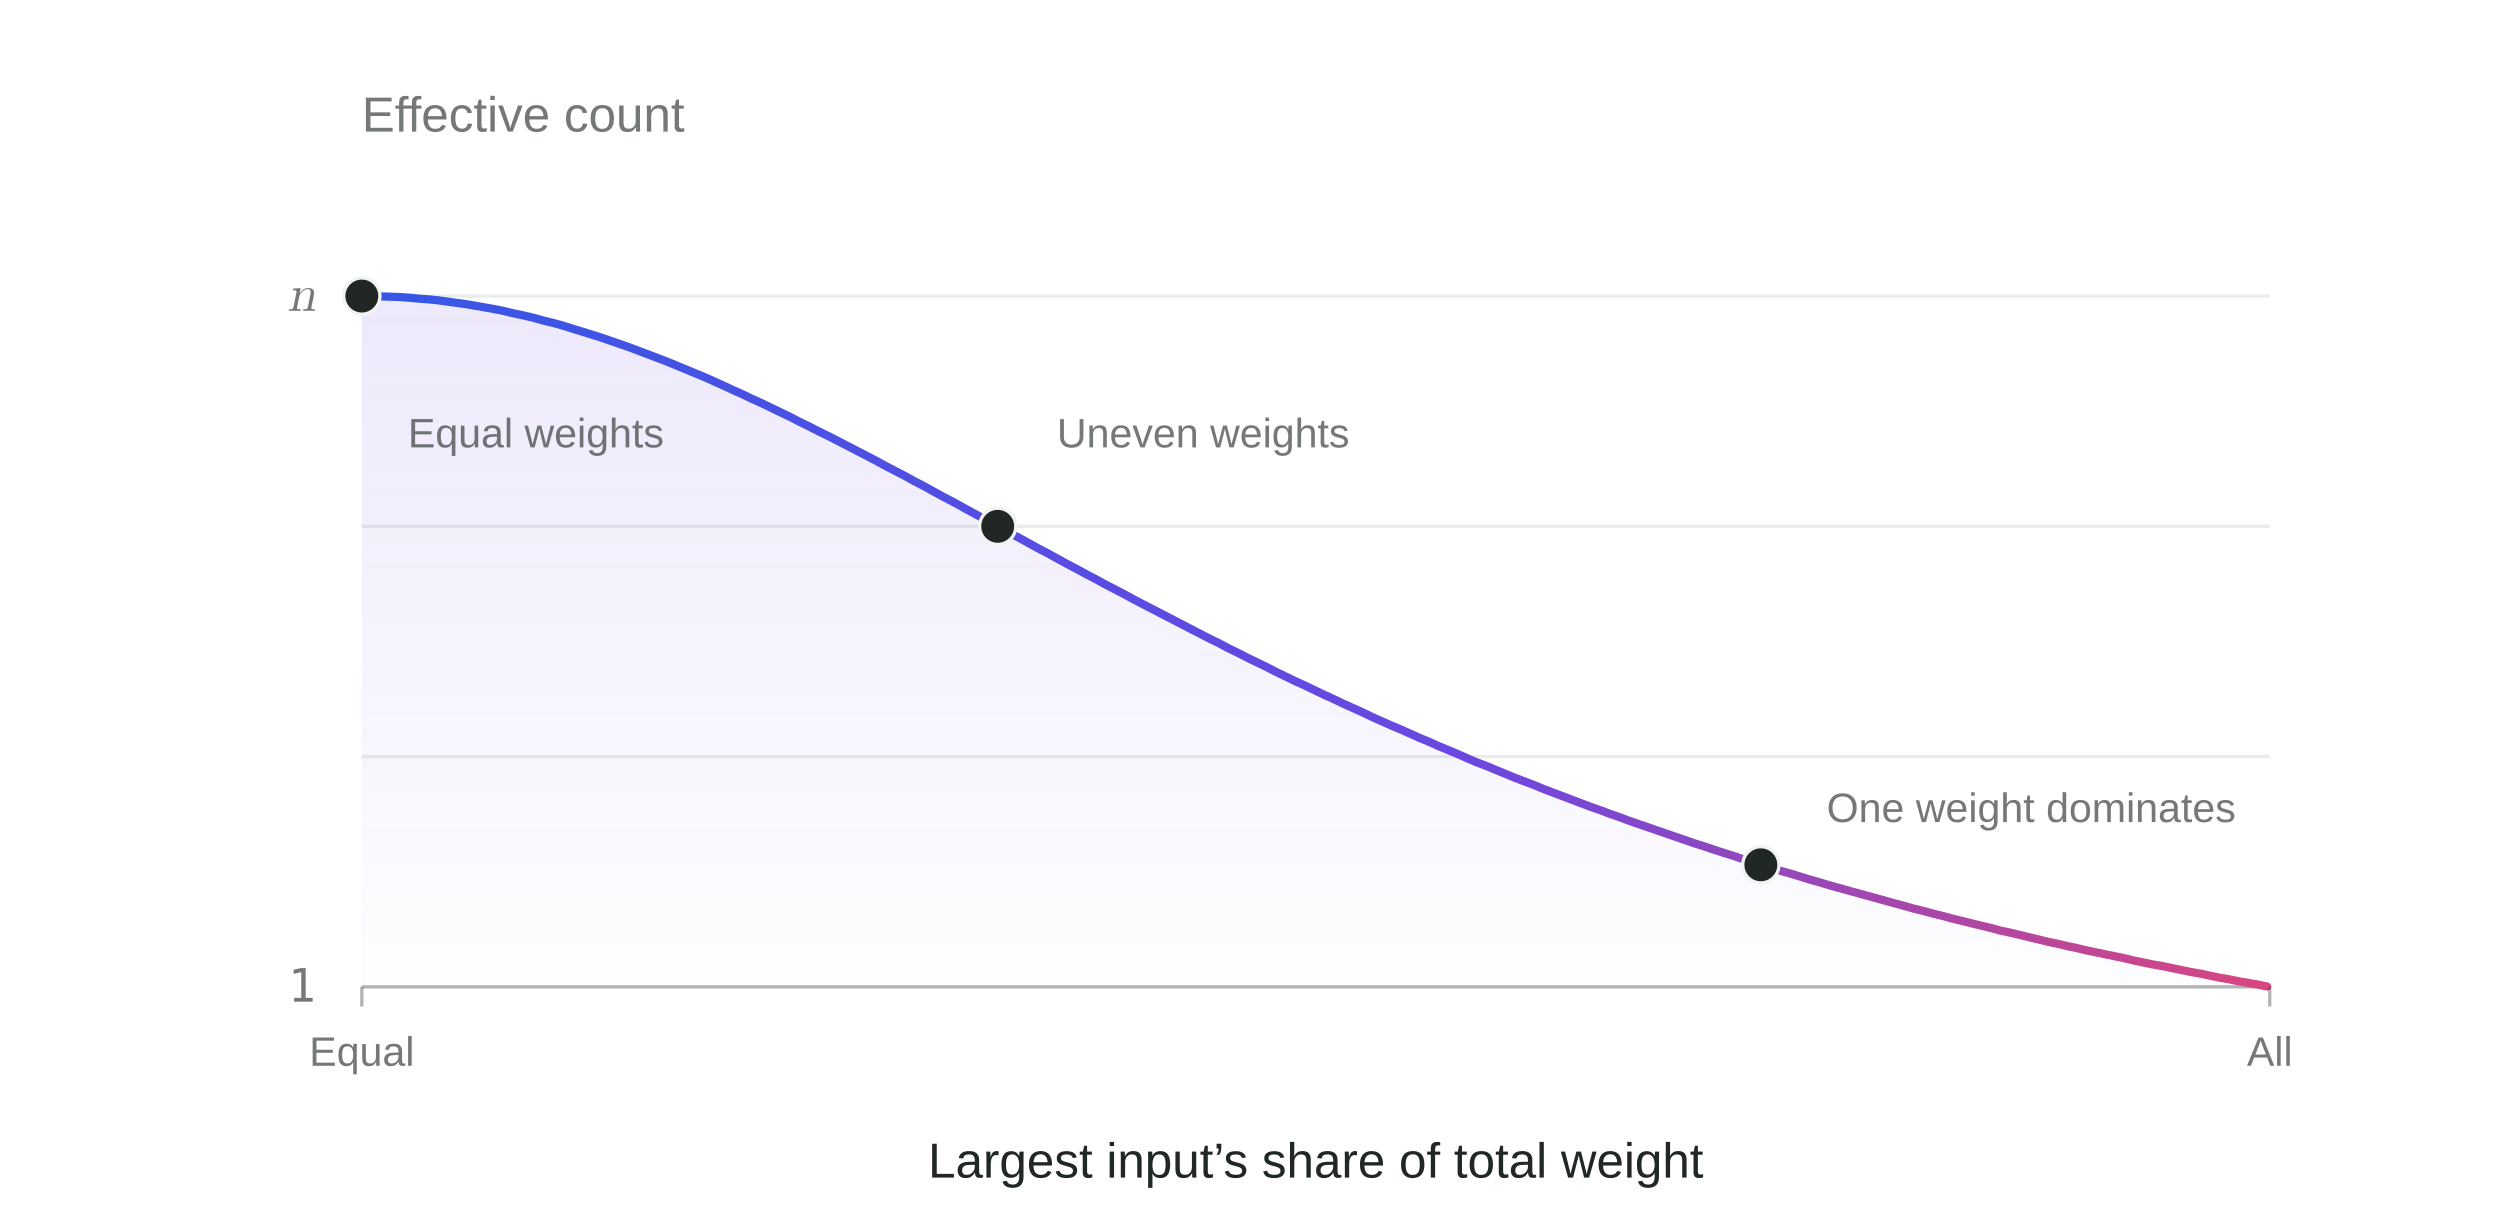
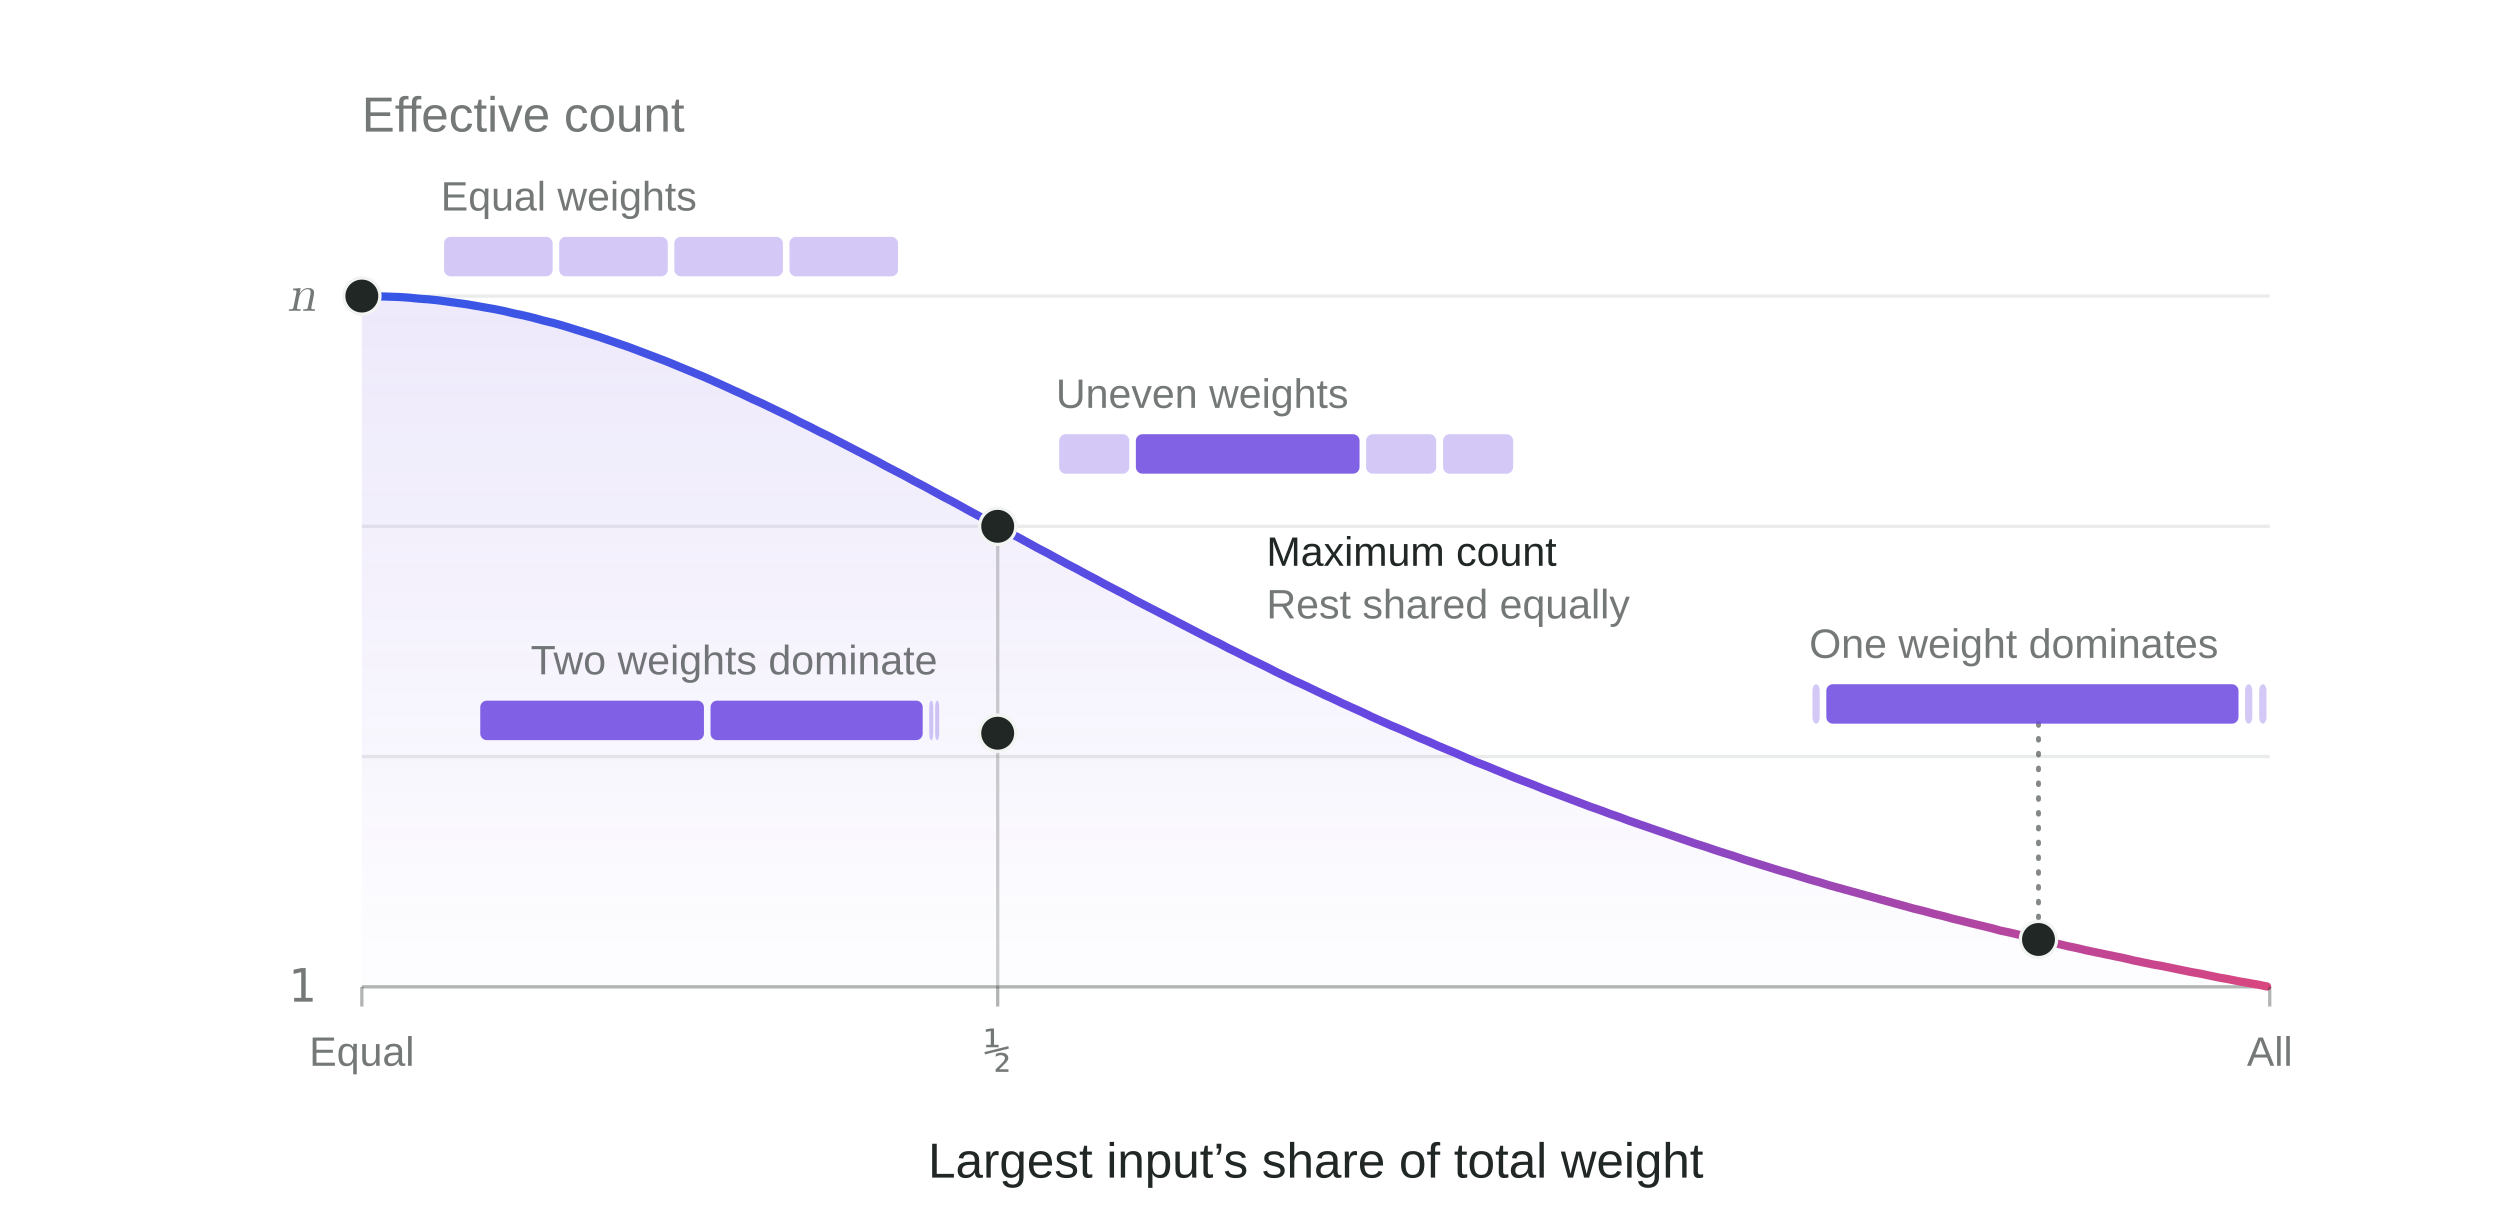
<svg xmlns="http://www.w3.org/2000/svg" viewBox="0 0 760 370" role="img" aria-labelledby="title desc">
  <style>
text{font-family:"Avenir Next","Segoe UI",Arial,sans-serif;font-size:15px;fill:#202724}
.num{font-family:"SFMono-Regular","SF Mono",Menlo,Consolas,monospace;font-size:14px}
.small{font-size:12.5px}.big{font-size:18px}.strong{font-weight:600}
.muted{fill-opacity:.62}.faint{opacity:.4}.half{opacity:.5}
.grid{fill:none;stroke:#202724;stroke-opacity:.09}
.guide{fill:none;stroke:#202724;stroke-opacity:.22}
.axis{fill:none;stroke:#202724;stroke-opacity:.34}
.ink{fill:#202724}.ink-line{fill:none;stroke:#202724}.ink-wash{fill:#202724;fill-opacity:.08}
.ring{stroke:#f2f4f2;stroke-width:2;paint-order:stroke}.gap{stroke:#f2f4f2;stroke-width:2}
.violet{fill:#6b47e0}.violet-line{fill:none;stroke:#6b47e0}.violet-wash{fill:#6b47e0;fill-opacity:.14}
.rose{fill:#c93f78}.rose-line{fill:none;stroke:#c93f78}.rose-wash{fill:#c93f78;fill-opacity:.14}
.amber{fill:#a8740c}.amber-line{fill:none;stroke:#a8740c}.amber-wash{fill:#a8740c;fill-opacity:.16}
.h0{stop-color:#3557e6}.h1{stop-color:#6b47e0}.h2{stop-color:#d9467f}
.land0{stop-color:#6b47e0;stop-opacity:.12}.land1{stop-color:#6b47e0;stop-opacity:.01}
.halo{opacity:0}
.m{font-size:1.12em}.mr,.mi,.mb{font-family:"KaTeX_Main","Latin Modern Roman","STIX Two Text","Cambria","Times New Roman",serif;font-style:normal;font-weight:400}.mb{font-weight:700}.mi{font-family:"KaTeX_Math","Latin Modern Math","STIX Two Text","Cambria Math","Times New Roman",serif;font-style:italic}
@media (prefers-color-scheme:dark){
text{fill:#f2f3ed}.muted{fill-opacity:.58}
.grid{stroke:#f2f3ed;stroke-opacity:.08}.guide{stroke:#f2f3ed;stroke-opacity:.2}.axis{stroke:#f2f3ed;stroke-opacity:.3}
.ink{fill:#f2f3ed}.ink-line{stroke:#f2f3ed}.ink-wash{fill:#f2f3ed;fill-opacity:.1}
.ring{stroke:#0b1016}.gap{stroke:#0b1016}
.violet{fill:#8f6bff}.violet-line{stroke:#8f6bff}.violet-wash{fill:#8f6bff;fill-opacity:.22}
.rose{fill:#e06296}.rose-line{stroke:#e06296}.rose-wash{fill:#e06296;fill-opacity:.2}
.amber{fill:#b98b24}.amber-line{stroke:#b98b24}.amber-wash{fill:#b98b24;fill-opacity:.22}
.h0{stop-color:#4a72ff}.h1{stop-color:#8f6bff}.h2{stop-color:#ff92bd}
.land0{stop-color:#6f8cff;stop-opacity:.16}.land1{stop-color:#6f8cff;stop-opacity:.02}
.halo{opacity:.55}
}
</style>
  <defs>
    <filter id="glow" x="-1" y="-1" width="3" height="3">
      <feGaussianBlur stdDeviation="3" />
    </filter>
    <marker id="tip-ink" viewBox="0 0 10 10" refX="8" refY="5" markerWidth="6" markerHeight="6" orient="auto-start-reverse">
      <path class="ink" d="M0 0L10 5L0 10Z" />
    </marker>
    <marker id="tip-violet" viewBox="0 0 10 10" refX="8" refY="5" markerWidth="6" markerHeight="6" orient="auto-start-reverse">
      <path class="violet" d="M0 0L10 5L0 10Z" />
    </marker>
    <marker id="tip-rose" viewBox="0 0 10 10" refX="8" refY="5" markerWidth="6" markerHeight="6" orient="auto-start-reverse">
      <path class="rose" d="M0 0L10 5L0 10Z" />
    </marker>
    <marker id="tip-amber" viewBox="0 0 10 10" refX="8" refY="5" markerWidth="6" markerHeight="6" orient="auto-start-reverse">
      <path class="amber" d="M0 0L10 5L0 10Z" />
    </marker>
    <linearGradient id="light" gradientUnits="userSpaceOnUse" x1="110" y1="0" x2="690" y2="0">
      <stop class="h0" offset="0" />
      <stop class="h1" offset=".58" />
      <stop class="h2" offset="1" />
    </linearGradient>
    <linearGradient id="land" gradientUnits="userSpaceOnUse" x1="0" y1="90" x2="0" y2="300">
      <stop class="land0" offset="0" />
      <stop class="land1" offset="1" />
    </linearGradient>
  </defs>
  <text class="muted" x="110" y="40">Effective count</text>
  <path class="axis" d="M110 300L690 300" />
  <text class="num muted" x="96" y="304.5" text-anchor="end">1</text>
  <path class="grid" d="M110 230L690 230" />
  <path class="grid" d="M110 160L690 160" />
  <path class="grid" d="M110 90L690 90" />
  <text class="num muted" x="96" y="94.5" text-anchor="end">
    <tspan class="m">
      <tspan class="mi">n</tspan>
    </tspan>
  </text>
  <path d="M110 90L112.9 90L115.8 90.1L118.7 90.2L121.6 90.3L124.5 90.5L127.4 90.8L130.3 91L133.2 91.3L136.1 91.7L139 92.1L141.9 92.5L144.8 93L147.6 93.5L150.5 94L153.4 94.6L156.3 95.3L159.2 95.9L162.1 96.6L165 97.4L167.9 98.1L170.8 98.9L173.7 99.8L176.6 100.7L179.5 101.6L182.4 102.5L185.3 103.5L188.2 104.5L191.1 105.5L194 106.6L196.9 107.7L199.8 108.8L202.7 109.9L205.6 111.1L208.5 112.3L211.4 113.5L214.3 114.7L217.2 116L220.1 117.3L222.9 118.6L225.8 119.9L228.7 121.3L231.6 122.6L234.5 124L237.4 125.4L240.3 126.8L243.2 128.3L246.1 129.7L249 131.2L251.9 132.6L254.8 134.1L257.7 135.6L260.6 137.1L263.5 138.6L266.4 140.1L269.3 141.7L272.2 143.2L275.1 144.7L278 146.3L280.9 147.8L283.8 149.4L286.7 151L289.6 152.5L292.5 154.1L295.4 155.7L298.2 157.2L301.1 158.8L304 160.4L306.9 162L309.8 163.5L312.7 165.1L315.6 166.7L318.5 168.2L321.4 169.8L324.3 171.4L327.2 172.9L330.1 174.5L333 176L335.9 177.6L338.8 179.1L341.7 180.6L344.6 182.2L347.5 183.7L350.4 185.2L353.3 186.7L356.2 188.2L359.1 189.7L362 191.2L364.9 192.7L367.8 194.2L370.7 195.6L373.5 197.1L376.4 198.5L379.3 200L382.2 201.4L385.1 202.8L388 204.3L390.9 205.7L393.8 207.1L396.7 208.4L399.6 209.8L402.5 211.2L405.4 212.5L408.3 213.9L411.2 215.2L414.1 216.5L417 217.9L419.9 219.2L422.8 220.5L425.7 221.7L428.6 223L431.5 224.3L434.4 225.5L437.3 226.8L440.2 228L443.1 229.2L446 230.5L448.8 231.7L451.7 232.8L454.6 234L457.5 235.2L460.4 236.4L463.3 237.5L466.2 238.6L469.1 239.8L472 240.9L474.9 242L477.8 243.1L480.7 244.2L483.6 245.3L486.5 246.3L489.4 247.4L492.3 248.4L495.2 249.5L498.1 250.5L501 251.5L503.9 252.5L506.8 253.5L509.7 254.5L512.6 255.5L515.5 256.5L518.4 257.4L521.3 258.4L524.1 259.3L527 260.2L529.9 261.2L532.8 262.1L535.7 263L538.6 263.9L541.5 264.8L544.4 265.6L547.3 266.5L550.2 267.4L553.1 268.2L556 269.1L558.9 269.9L561.8 270.7L564.7 271.5L567.6 272.3L570.5 273.1L573.4 273.9L576.3 274.7L579.2 275.5L582.1 276.3L585 277L587.9 277.8L590.8 278.5L593.7 279.3L596.6 280L599.4 280.7L602.3 281.4L605.2 282.1L608.1 282.9L611 283.5L613.9 284.2L616.8 284.9L619.7 285.6L622.6 286.3L625.5 286.9L628.4 287.6L631.3 288.2L634.2 288.9L637.1 289.5L640 290.1L642.9 290.7L645.8 291.3L648.7 292L651.6 292.6L654.5 293.2L657.4 293.7L660.3 294.3L663.2 294.9L666.1 295.5L669 296L671.8 296.6L674.7 297.2L677.6 297.7L680.5 298.3L683.4 298.8L686.3 299.3L689.2 299.9L689.2 300L110 300Z" fill="url(#land)" />
  <path d="M110 90L112.9 90L115.8 90.1L118.7 90.2L121.6 90.3L124.5 90.5L127.4 90.8L130.3 91L133.2 91.3L136.1 91.7L139 92.1L141.9 92.5L144.8 93L147.6 93.5L150.5 94L153.4 94.6L156.3 95.3L159.2 95.9L162.1 96.6L165 97.4L167.9 98.1L170.8 98.9L173.7 99.8L176.6 100.7L179.5 101.6L182.4 102.5L185.3 103.5L188.2 104.5L191.1 105.5L194 106.6L196.9 107.7L199.8 108.8L202.7 109.9L205.6 111.1L208.5 112.3L211.4 113.5L214.3 114.7L217.2 116L220.1 117.3L222.9 118.6L225.8 119.9L228.7 121.3L231.6 122.6L234.5 124L237.4 125.4L240.3 126.8L243.2 128.3L246.1 129.7L249 131.2L251.9 132.6L254.8 134.1L257.7 135.6L260.6 137.1L263.5 138.6L266.4 140.1L269.3 141.7L272.2 143.2L275.1 144.7L278 146.3L280.9 147.8L283.8 149.4L286.7 151L289.6 152.5L292.5 154.1L295.4 155.7L298.2 157.2L301.1 158.8L304 160.4L306.9 162L309.8 163.5L312.7 165.1L315.6 166.7L318.5 168.2L321.4 169.8L324.3 171.4L327.2 172.9L330.1 174.5L333 176L335.9 177.6L338.8 179.1L341.7 180.6L344.6 182.2L347.5 183.7L350.4 185.2L353.3 186.7L356.2 188.2L359.1 189.7L362 191.2L364.9 192.7L367.8 194.2L370.7 195.6L373.5 197.1L376.4 198.5L379.3 200L382.2 201.4L385.1 202.8L388 204.3L390.9 205.7L393.8 207.1L396.7 208.4L399.6 209.8L402.5 211.2L405.4 212.5L408.3 213.9L411.2 215.2L414.1 216.5L417 217.9L419.9 219.2L422.8 220.5L425.7 221.7L428.6 223L431.5 224.3L434.4 225.5L437.3 226.8L440.2 228L443.1 229.2L446 230.5L448.8 231.7L451.7 232.8L454.6 234L457.5 235.2L460.4 236.4L463.3 237.5L466.2 238.6L469.1 239.8L472 240.9L474.9 242L477.8 243.1L480.7 244.2L483.6 245.3L486.5 246.3L489.4 247.4L492.3 248.4L495.2 249.5L498.1 250.5L501 251.5L503.9 252.5L506.8 253.5L509.7 254.5L512.6 255.5L515.5 256.5L518.4 257.4L521.3 258.4L524.1 259.3L527 260.2L529.9 261.2L532.8 262.1L535.7 263L538.6 263.9L541.5 264.8L544.4 265.6L547.3 266.5L550.2 267.4L553.1 268.2L556 269.1L558.9 269.9L561.8 270.7L564.7 271.5L567.6 272.3L570.5 273.1L573.4 273.9L576.3 274.7L579.2 275.5L582.1 276.3L585 277L587.9 277.8L590.8 278.5L593.7 279.3L596.6 280L599.4 280.7L602.3 281.4L605.2 282.1L608.1 282.9L611 283.5L613.9 284.2L616.8 284.9L619.7 285.6L622.6 286.3L625.5 286.9L628.4 287.6L631.3 288.2L634.2 288.9L637.1 289.5L640 290.1L642.9 290.7L645.8 291.3L648.7 292L651.6 292.6L654.5 293.2L657.4 293.7L660.3 294.3L663.2 294.9L666.1 295.5L669 296L671.8 296.6L674.7 297.2L677.6 297.7L680.5 298.3L683.4 298.8L686.3 299.3L689.2 299.9" fill="none" stroke="url(#light)" stroke-width="2.5" stroke-linecap="round" stroke-linejoin="round" />
+   <path class="guide" d="M303.3 300L303.3 160" />
+   <path class="ink-line" d="M619.7 220L619.7 285.6" stroke-width="1.5" stroke-dasharray="0.5 4" stroke-linecap="round" stroke-opacity=".55" />
+   <text class="small" x="385" y="172">Maximum count</text>
+   <text class="small muted" x="385" y="188">Rest shared equally</text>
  <g>
    <circle class="ink halo" cx="110" cy="90" r="7" filter="url(#glow)" />
    <circle class="ink ring" cx="110" cy="90" r="5" />
  </g>
-   <text class="small muted" x="124" y="136">Equal weights</text>
+   <text class="small muted" x="134" y="64">Equal weights</text>
+   <rect class="violet" x="135" y="72" width="33" height="12" rx="2" opacity=".3" />
+   <rect class="violet" x="170" y="72" width="33" height="12" rx="2" opacity=".3" />
+   <rect class="violet" x="205" y="72" width="33" height="12" rx="2" opacity=".3" />
+   <rect class="violet" x="240" y="72" width="33" height="12" rx="2" opacity=".3" />
  <g>
    <circle class="ink halo" cx="303.3" cy="160" r="7" filter="url(#glow)" />
    <circle class="ink ring" cx="303.3" cy="160" r="5" />
  </g>
-   <text class="small muted" x="321.3" y="136">Uneven weights</text>
+   <text class="small muted" x="321" y="124">Uneven weights</text>
+   <rect class="violet" x="322" y="132" width="21.3" height="12" rx="2" opacity=".3" />
+   <rect class="violet" x="345.3" y="132" width="68" height="12" rx="2" opacity=".85" />
+   <rect class="violet" x="415.3" y="132" width="21.3" height="12" rx="2" opacity=".3" />
+   <rect class="violet" x="438.7" y="132" width="21.3" height="12" rx="2" opacity=".3" />
  <g>
-     <circle class="ink halo" cx="535.3" cy="262.9" r="7" filter="url(#glow)" />
-     <circle class="ink ring" cx="535.3" cy="262.9" r="5" />
+     <circle class="ink halo" cx="303.3" cy="222.9" r="7" filter="url(#glow)" />
+     <circle class="ink ring" cx="303.3" cy="222.9" r="5" />
  </g>
-   <text class="small muted" x="555.3" y="249.9">One weight dominates</text>
+   <text class="small muted" x="285" y="205" text-anchor="end">Two weights dominate</text>
+   <rect class="violet" x="146" y="213" width="68" height="12" rx="2" opacity=".85" />
+   <rect class="violet" x="216" y="213" width="64.5" height="12" rx="2" opacity=".85" />
+   <rect class="violet" x="282.5" y="213" width="1.2" height="12" rx="2" opacity=".3" />
+   <rect class="violet" x="284.3" y="213" width="1.2" height="12" rx="2" opacity=".3" />
+   <g>
+     <circle class="ink halo" cx="619.7" cy="285.6" r="7" filter="url(#glow)" />
+     <circle class="ink ring" cx="619.7" cy="285.6" r="5" />
+   </g>
+   <text class="small muted" x="550" y="200">One weight dominates</text>
+   <rect class="violet" x="551" y="208" width="2.2" height="12" rx="2" opacity=".3" />
+   <rect class="violet" x="555.2" y="208" width="125.3" height="12" rx="2" opacity=".85" />
+   <rect class="violet" x="682.5" y="208" width="2.2" height="12" rx="2" opacity=".3" />
+   <rect class="violet" x="686.8" y="208" width="2.2" height="12" rx="2" opacity=".3" />
  <path class="axis" d="M110 300L110 306" />
  <text class="small muted" x="110" y="324" text-anchor="middle">Equal</text>
+   <path class="axis" d="M303.3 300L303.3 306" />
+   <text class="num muted" x="303.3" y="324" text-anchor="middle">½</text>
  <path class="axis" d="M690 300L690 306" />
  <text class="small muted" x="690" y="324" text-anchor="middle">All</text>
  <text x="400" y="358" text-anchor="middle">Largest input’s share of total weight</text>
</svg>
